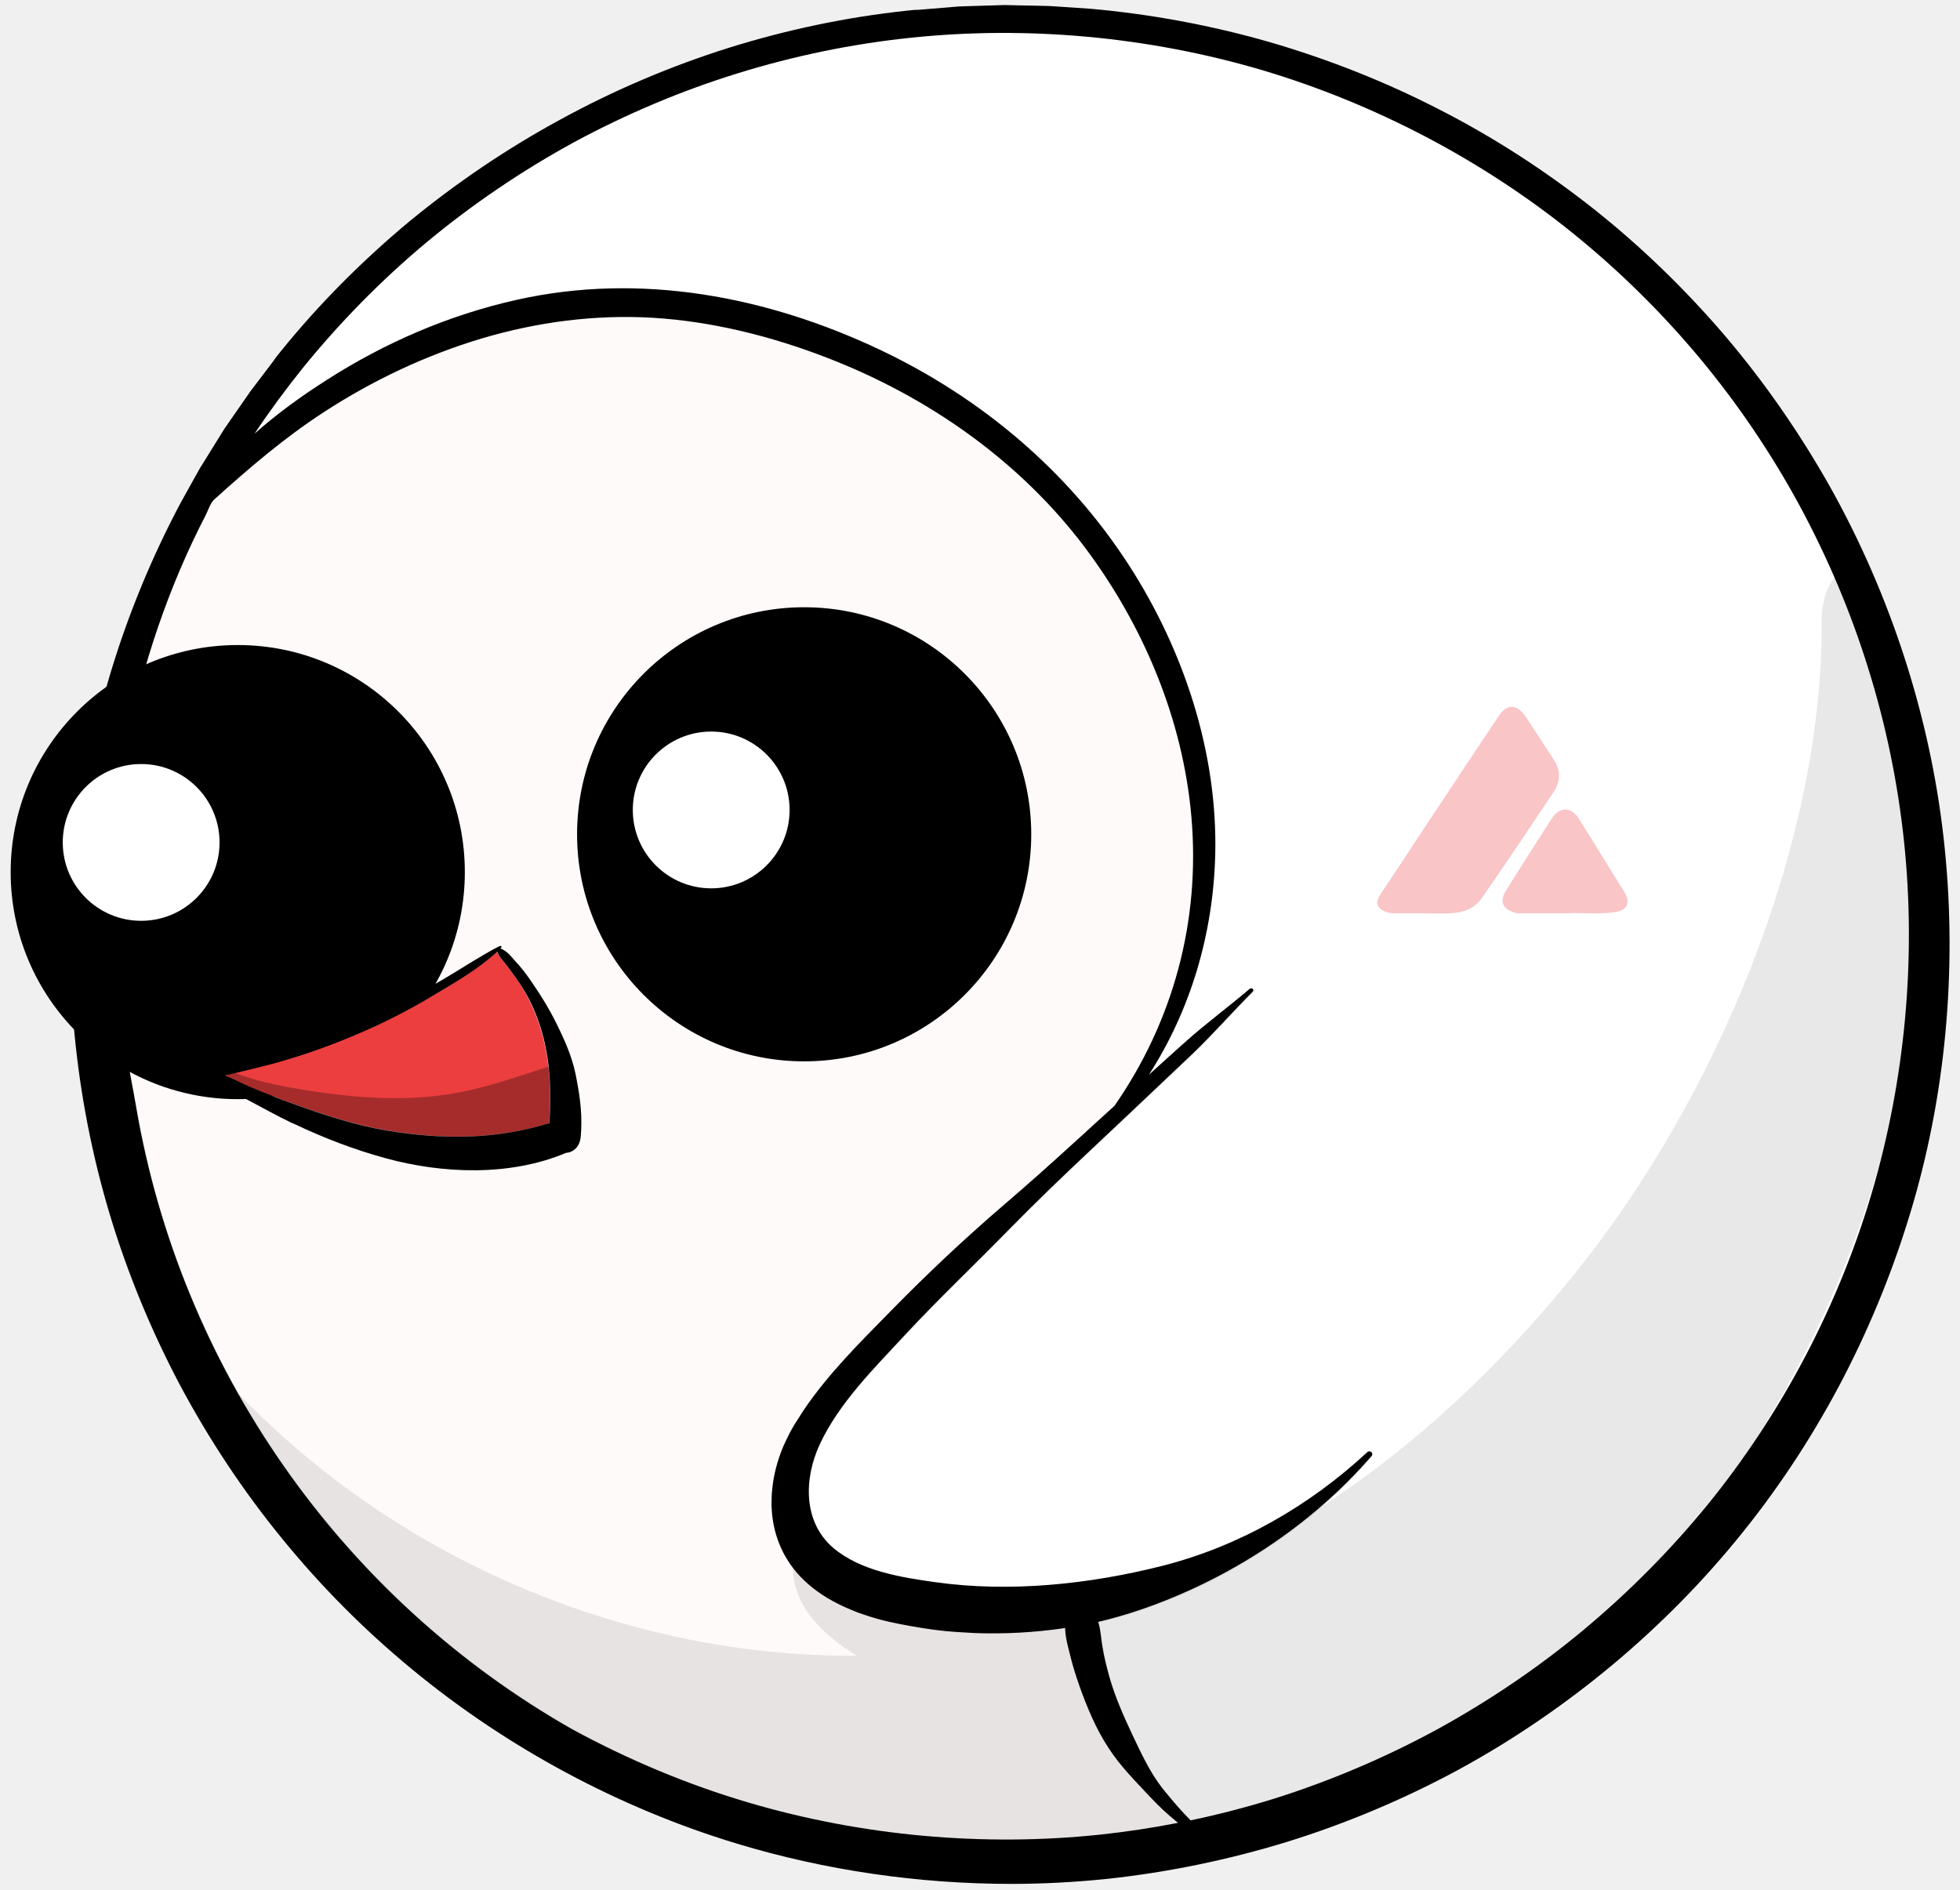
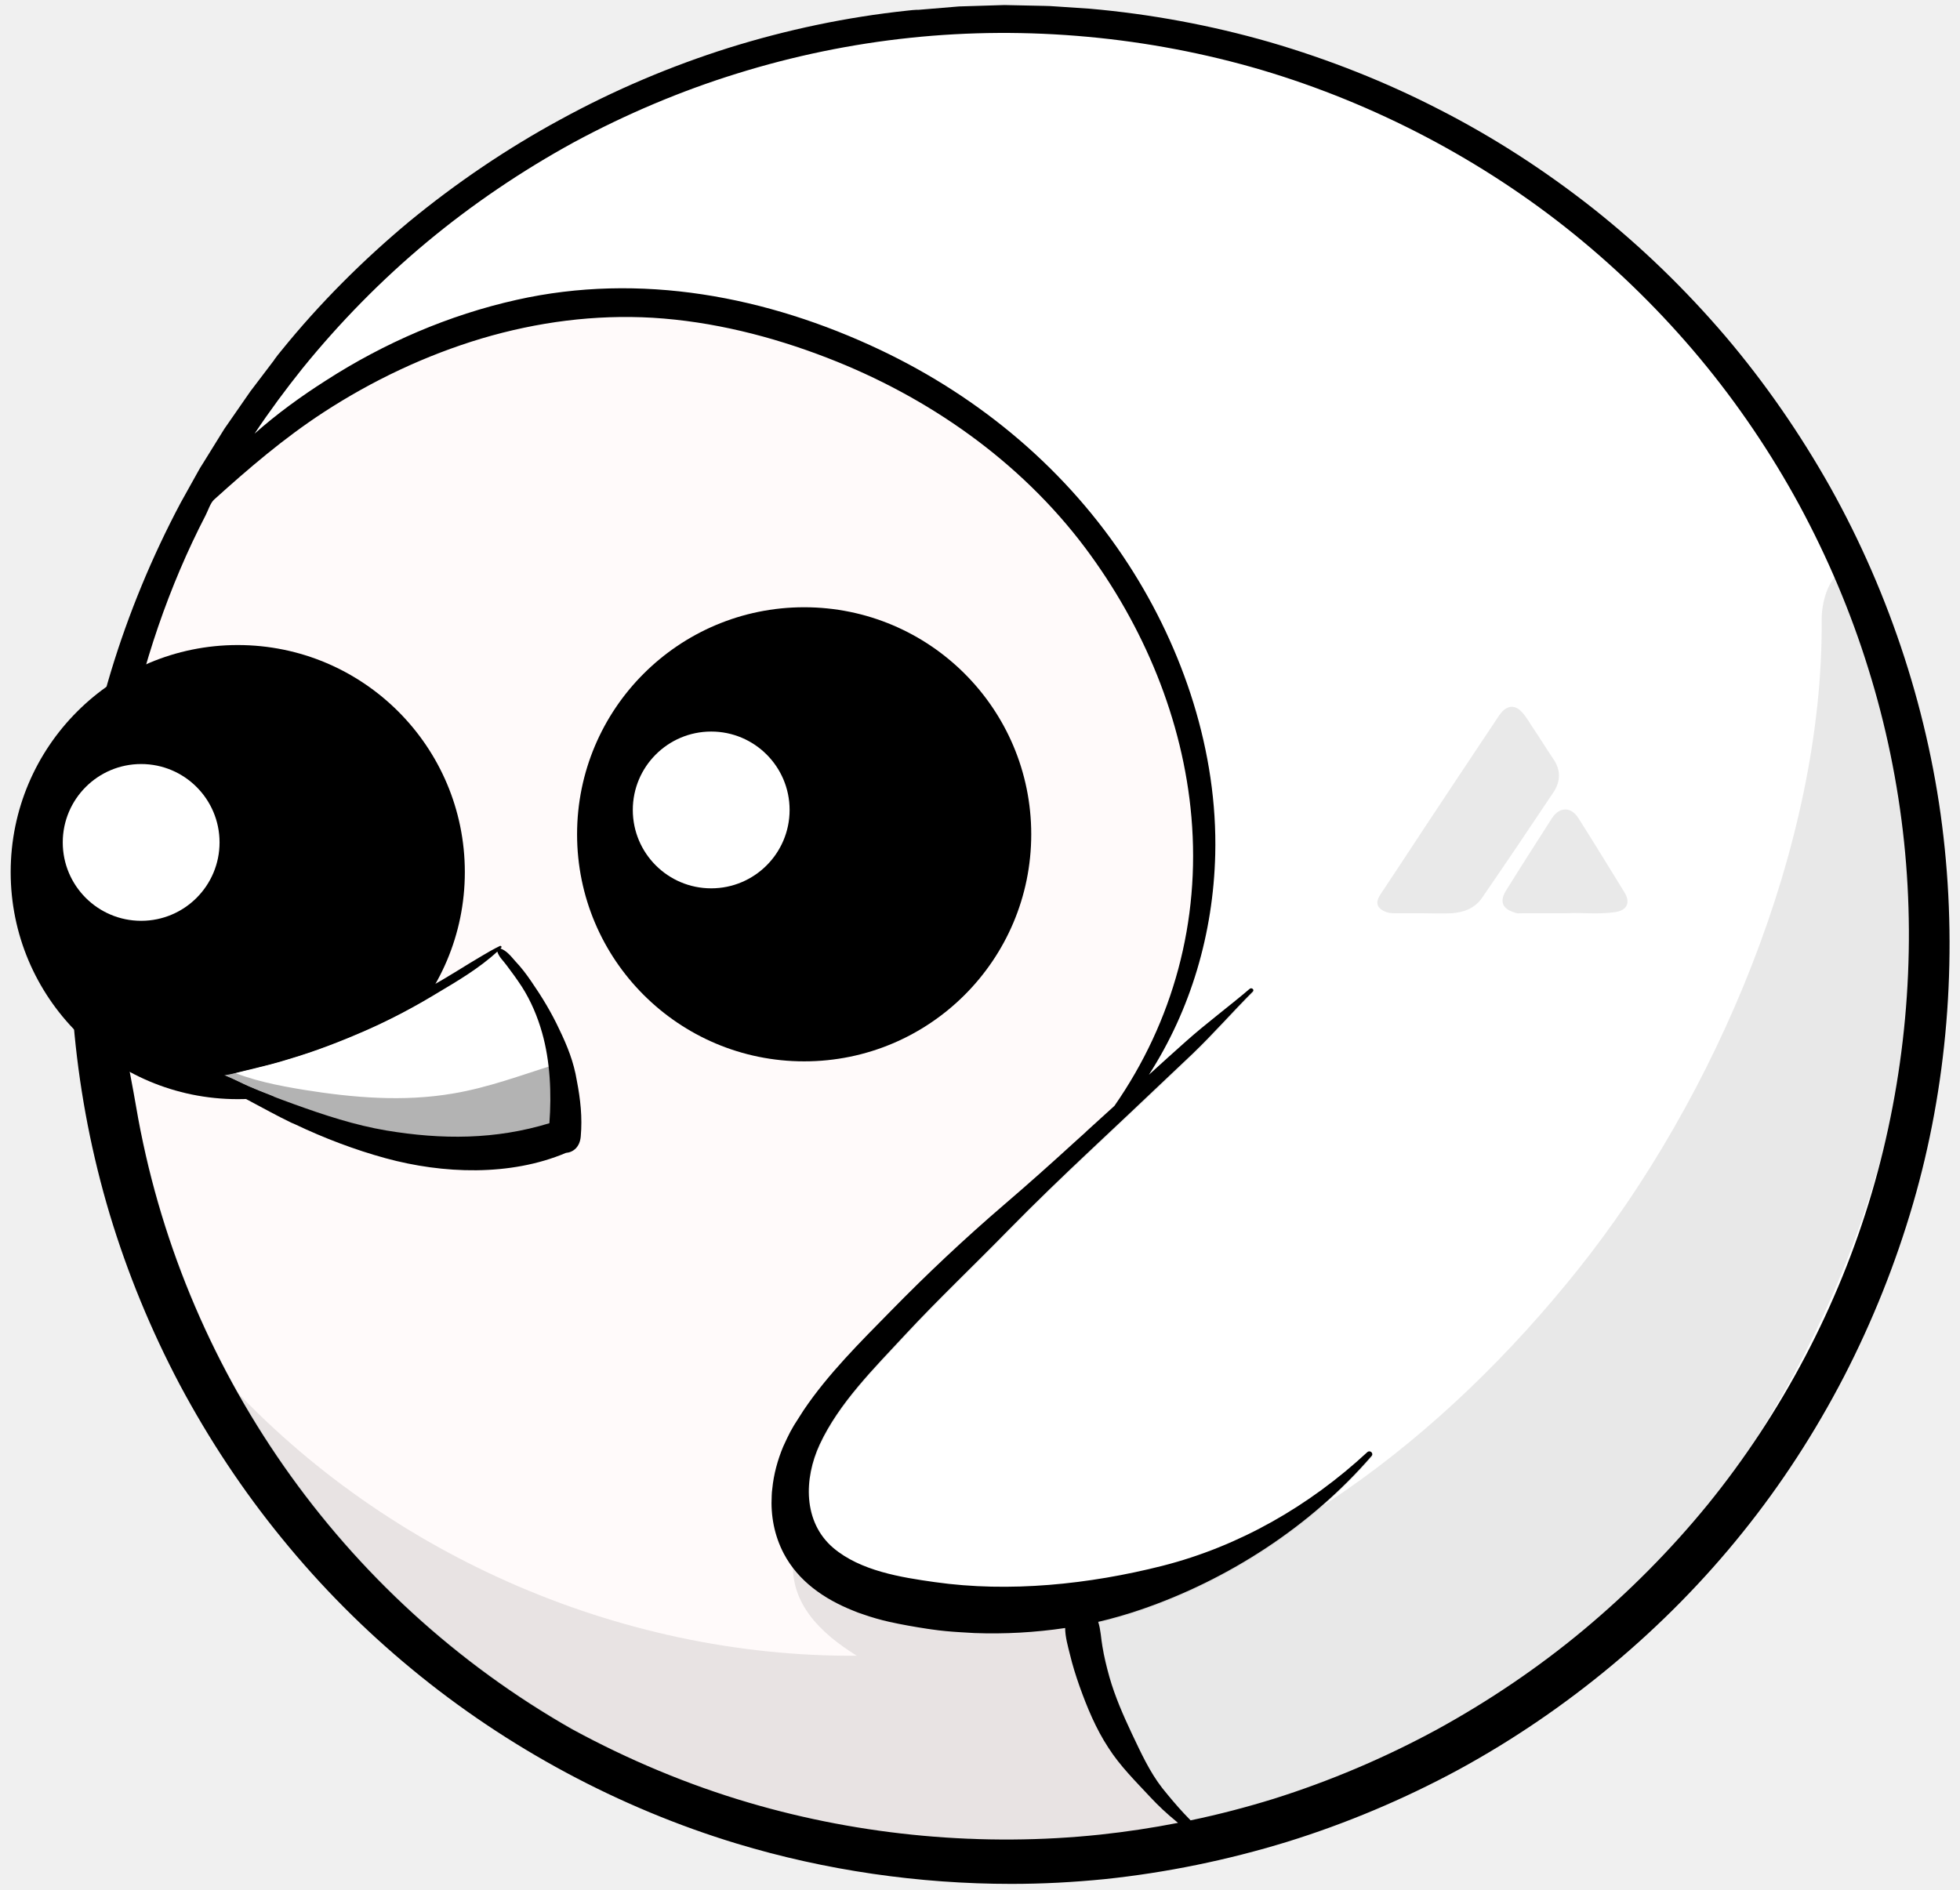
<svg xmlns="http://www.w3.org/2000/svg" width="56" height="54" viewBox="0 0 56 54" fill="none">
  <path d="M22.577 41.056C22.729 40.8 22.881 40.544 23.033 40.28C23.073 40.216 23.097 40.144 23.121 40.064C23.793 39.12 24.641 38.28 25.441 37.472C26.481 36.416 27.553 35.392 28.689 34.424C29.361 33.848 30.025 33.256 30.681 32.656C30.793 32.56 30.897 32.456 31.009 32.36C31.017 32.344 31.001 32.424 31.009 32.408C31.017 32.392 31.129 32.288 31.145 32.272C32.401 31.392 33.049 29.816 33.537 28.408C34.073 26.84 34.305 25.12 34.249 23.464C34.129 20.08 32.665 16.968 30.377 14.504C25.673 9.44 17.649 7.472 11.289 10.384C9.321 11.28 7.417 12.464 6.105 14.16C5.153 15.392 4.585 16.984 4.145 18.496C4.113 18.616 4.105 18.72 4.121 18.824C3.841 19.488 3.601 20.16 3.425 20.856C3.161 21.904 2.993 22.984 2.905 24.064C2.729 26.16 2.889 28.304 3.393 30.344C3.569 31.056 3.793 31.752 4.057 32.44C5.977 41.784 13.129 49.664 23.017 52.008C24.577 52.376 26.137 52.592 27.689 52.664L27.697 52.512C28.241 52.568 28.929 52.944 29.305 52.616C29.673 52.68 29.993 52.504 30.361 52.552C30.481 52.592 30.633 52.56 30.761 52.552C31.065 52.592 31.265 52.496 31.569 52.504C31.865 52.512 32.161 52.496 32.457 52.528C32.825 52.568 33.545 52.504 33.737 52.16C33.913 51.84 33.481 51.376 33.217 51.128C32.625 50.56 32.161 49.944 31.777 49.2C31.601 48.864 31.489 48.568 31.353 48.192C31.225 47.808 31.065 47.432 30.993 47.032C30.905 46.512 30.521 46.184 29.977 46.312C29.281 46.472 28.753 46.48 28.049 46.616C28.041 46.616 27.857 46.616 27.849 46.616C27.257 46.36 26.665 46.432 26.049 46.4C25.937 46.376 25.825 46.344 25.713 46.312C25.201 45.944 24.641 45.648 24.057 45.392C23.897 45.232 23.753 45.064 23.641 44.888C23.337 44.432 23.145 44.08 23.001 43.56C22.913 43.232 22.553 43.04 22.225 43.056C22.209 42.728 22.217 42.416 22.265 42.144C22.321 41.744 22.425 41.392 22.577 41.056Z" fill="#FFFAFA" />
  <path d="M54.777 26.856C54.697 24.096 54.401 21.264 53.769 18.568C53.433 17.16 52.977 15.72 52.249 14.456C51.897 13.848 51.497 13.28 51.057 12.736C50.609 12.184 50.105 11.632 49.465 11.304C49.449 11.296 49.433 11.288 49.409 11.28C49.345 11.176 49.281 11.08 49.217 10.984C48.393 9.744 47.457 8.584 46.409 7.528C45.361 6.48 44.201 5.456 42.921 4.704C42.241 4.304 41.553 3.904 40.841 3.552C40.569 3.416 40.289 3.296 40.009 3.184C39.489 2.904 38.945 2.672 38.385 2.504V2.512C38.193 2.472 37.993 2.504 37.833 2.616C37.305 2.376 36.769 2.16 36.241 1.968C33.873 1.128 31.345 0.744 28.833 0.688C26.505 0.632 24.137 0.832 21.857 1.344C20.697 1.608 19.529 2.008 18.473 2.576C17.945 2.856 17.465 3.184 17.017 3.576C16.833 3.736 16.521 3.672 16.377 3.856C16.313 3.888 16.257 3.92 16.193 3.952C13.905 5.152 11.865 6.84 9.921 8.544C9.097 9.272 8.177 10.064 7.601 11.032C7.497 11.12 7.393 11.208 7.297 11.296C7.209 11.456 7.121 11.616 7.033 11.784C6.889 12.064 6.777 12.336 6.521 12.528C6.481 12.6 6.433 12.672 6.393 12.744C6.561 12.992 6.937 13.104 7.233 12.848C8.049 12.12 8.881 11.432 9.809 10.856C10.745 10.272 11.745 9.784 12.777 9.408C14.857 8.648 17.065 8.32 19.273 8.448C23.561 8.688 27.593 10.896 30.417 14.128C31.217 15.04 32.017 15.904 32.609 16.968C32.905 17.488 33.153 18.04 33.377 18.592C33.545 19.008 33.657 19.448 33.841 19.856C33.737 19.856 33.633 19.848 33.537 19.848C33.593 19.944 33.641 20.04 33.665 20.096C33.849 20.488 33.929 20.928 34.017 21.352C34.121 21.896 34.217 22.424 34.225 22.984C34.225 23.112 34.225 23.24 34.217 23.376C34.393 24.632 34.305 25.936 33.993 27.144C33.617 28.616 32.985 30.072 32.137 31.368C32.137 31.368 32.145 31.36 32.153 31.36C32.729 30.832 33.313 30.312 33.897 29.784C34.489 29.256 35.121 28.792 35.721 28.28C35.777 28.232 35.857 28.304 35.809 28.36C35.225 28.944 34.689 29.568 34.089 30.136C33.497 30.704 32.897 31.28 32.289 31.84C31.929 32.184 31.561 32.52 31.201 32.864C30.393 33.624 29.601 34.384 28.825 35.176C27.849 36.176 26.833 37.136 25.881 38.16C24.993 39.112 23.993 40.104 23.433 41.304C22.985 42.272 22.953 43.512 23.825 44.256C24.601 44.912 25.745 45.096 26.721 45.232C28.865 45.536 31.137 45.304 33.225 44.768C35.425 44.208 37.425 43.056 39.081 41.52C39.153 41.448 39.265 41.552 39.201 41.632C37.473 43.632 35.113 45.16 32.617 46.016C32.217 46.152 31.809 46.272 31.393 46.368C31.465 46.592 31.473 46.848 31.513 47.072C31.569 47.368 31.633 47.656 31.713 47.944C31.873 48.504 32.105 49.032 32.353 49.56C32.609 50.104 32.857 50.648 33.225 51.12C33.417 51.368 33.625 51.608 33.841 51.84C33.937 51.944 34.049 52.048 34.153 52.168C37.929 51.352 41.457 49.688 44.465 47.328C44.977 47.152 45.481 46.904 45.929 46.648C46.873 46.112 47.769 45.44 48.489 44.624C49.617 43.368 50.593 41.784 50.881 40.08C51.905 38.608 52.777 37.032 53.441 35.336C54.481 32.608 54.857 29.76 54.777 26.856Z" fill="white" />
  <path d="M55.529 23.92C55.137 20.464 54.017 17.008 52.297 13.928C51.433 12.392 50.425 10.936 49.297 9.608C48.169 8.288 46.905 7.056 45.521 5.96C44.153 4.88 42.673 3.92 41.121 3.128C39.601 2.344 37.969 1.696 36.265 1.2C34.593 0.72 32.865 0.4 31.129 0.248L30.169 0.184C30.049 0.176 29.945 0.168 29.833 0.168L28.697 0.144L27.401 0.184L26.249 0.28C26.233 0.28 26.217 0.28 26.193 0.28C26.153 0.28 26.113 0.288 26.073 0.288L25.921 0.304C24.193 0.488 22.481 0.848 20.817 1.368C19.169 1.888 17.561 2.568 16.025 3.408C14.489 4.24 13.041 5.224 11.705 6.32C10.369 7.432 9.129 8.672 8.041 10.016L7.937 10.144C7.913 10.176 7.889 10.208 7.865 10.24C7.857 10.256 7.841 10.264 7.833 10.288L7.153 11.184L6.409 12.256L5.809 13.224C5.745 13.32 5.689 13.416 5.633 13.52L5.161 14.368C4.345 15.904 3.673 17.528 3.169 19.192C2.657 20.896 2.313 22.616 2.145 24.312C1.969 26.048 1.961 27.816 2.129 29.552C2.297 31.296 2.633 33.024 3.137 34.704C3.641 36.376 4.313 38.008 5.137 39.568C5.969 41.128 6.945 42.6 8.049 43.952C9.161 45.32 10.409 46.576 11.769 47.696C14.489 49.944 17.697 51.664 21.049 52.68C23.585 53.448 26.257 53.832 28.897 53.832C29.793 53.832 30.681 53.784 31.561 53.696C33.321 53.512 35.073 53.152 36.769 52.632C38.449 52.112 40.105 51.416 41.673 50.568C44.785 48.872 47.593 46.528 49.793 43.784C50.881 42.432 51.857 40.936 52.689 39.328C53.497 37.76 54.161 36.104 54.657 34.4C55.633 31.056 55.929 27.424 55.529 23.92ZM31.009 32.36C30.897 32.456 30.793 32.56 30.681 32.656C30.025 33.256 29.361 33.848 28.689 34.424C27.561 35.392 26.481 36.408 25.441 37.472C24.577 38.352 23.657 39.264 22.961 40.296C22.881 40.424 22.801 40.544 22.721 40.672C22.705 40.696 22.697 40.712 22.681 40.736C22.609 40.856 22.545 40.976 22.489 41.096C22.449 41.176 22.417 41.256 22.377 41.336C22.217 41.72 22.105 42.128 22.065 42.544C22.057 42.608 22.049 42.672 22.049 42.736C22.017 43.304 22.121 43.872 22.393 44.392C22.809 45.184 23.553 45.696 24.377 46.024C24.465 46.064 24.561 46.096 24.657 46.128C24.905 46.216 25.161 46.288 25.409 46.344C25.769 46.424 26.137 46.488 26.505 46.544C26.545 46.552 26.577 46.552 26.617 46.56C26.889 46.6 27.161 46.624 27.433 46.64C27.569 46.648 27.705 46.656 27.841 46.664C28.705 46.696 29.577 46.648 30.433 46.52C30.433 46.768 30.513 47.048 30.569 47.272C30.641 47.576 30.737 47.88 30.841 48.176C31.057 48.784 31.313 49.4 31.665 49.936C32.001 50.464 32.449 50.904 32.873 51.36C33.097 51.6 33.345 51.832 33.601 52.04C33.617 52.056 33.641 52.072 33.657 52.088C32.921 52.232 32.177 52.344 31.433 52.424C28.105 52.776 24.633 52.464 21.401 51.512C19.657 51 17.961 50.288 16.353 49.416C9.721 45.648 5.153 39.056 3.889 31.624C3.697 30.504 3.441 29.384 3.313 28.256C2.777 23.76 3.793 18.744 5.873 14.728C5.937 14.608 6.009 14.376 6.113 14.28C7.105 13.384 8.113 12.52 9.241 11.784C10.641 10.872 12.161 10.152 13.761 9.672C15.353 9.2 16.993 8.984 18.649 9.08C20.353 9.184 22.041 9.608 23.633 10.224C26.513 11.336 29.137 13.168 31.001 15.648C32.673 17.88 33.801 20.56 34.041 23.352C34.297 26.32 33.521 29.184 31.841 31.6C31.577 31.84 31.313 32.08 31.049 32.32L31.009 32.36ZM45.233 46.584C43.945 47.656 42.537 48.608 41.049 49.424C39.561 50.232 37.993 50.896 36.393 51.4C35.617 51.64 34.825 51.848 34.017 52.016C33.953 51.944 33.881 51.88 33.825 51.816C33.609 51.584 33.409 51.344 33.209 51.096C32.841 50.624 32.593 50.072 32.337 49.536C32.089 49.008 31.857 48.48 31.697 47.92C31.617 47.632 31.545 47.344 31.497 47.048C31.457 46.824 31.449 46.568 31.377 46.344C31.793 46.248 32.201 46.128 32.601 45.992C35.097 45.136 37.457 43.608 39.185 41.608C39.257 41.528 39.145 41.424 39.065 41.496C37.409 43.032 35.409 44.184 33.209 44.744C31.121 45.272 28.841 45.512 26.705 45.208C25.737 45.072 24.585 44.888 23.809 44.232C22.937 43.488 22.969 42.248 23.417 41.28C23.969 40.088 24.977 39.096 25.865 38.136C26.817 37.112 27.833 36.152 28.809 35.152C29.585 34.36 30.377 33.6 31.185 32.84C31.545 32.496 31.913 32.16 32.273 31.816C32.873 31.248 33.473 30.68 34.073 30.112C34.673 29.536 35.209 28.92 35.793 28.336C35.849 28.28 35.761 28.208 35.705 28.256C35.105 28.768 34.473 29.232 33.881 29.76C33.529 30.072 33.177 30.392 32.825 30.712C34.025 28.848 34.665 26.672 34.721 24.416C34.793 21.496 33.817 18.56 32.241 16.128C30.505 13.448 28.033 11.368 25.153 10C21.913 8.464 18.289 7.776 14.761 8.568C12.825 9 10.977 9.8 9.313 10.872C8.609 11.32 7.913 11.824 7.273 12.392C7.705 11.744 8.161 11.128 8.641 10.528C9.705 9.216 10.897 8 12.193 6.92C13.481 5.848 14.897 4.888 16.385 4.072C17.881 3.264 19.449 2.6 21.049 2.104C22.665 1.6 24.329 1.256 26.009 1.08C29.345 0.728 32.817 1.048 36.049 2C39.281 2.96 42.361 4.576 44.969 6.688C46.281 7.752 47.489 8.944 48.569 10.24C49.641 11.528 50.601 12.944 51.409 14.432C52.217 15.928 52.881 17.496 53.377 19.096C53.881 20.704 54.225 22.376 54.401 24.048C54.753 27.384 54.433 30.848 53.481 34.08C52.529 37.312 50.905 40.392 48.793 42.992C47.729 44.296 46.529 45.504 45.233 46.584Z" fill="black" />
  <path d="M22.976 30.328C26.559 30.328 29.464 27.423 29.464 23.84C29.464 20.257 26.559 17.352 22.976 17.352C19.393 17.352 16.488 20.257 16.488 23.84C16.488 27.423 19.393 30.328 22.976 30.328Z" fill="black" />
  <path d="M20.32 25.384C21.557 25.384 22.56 24.381 22.56 23.144C22.56 21.907 21.557 20.904 20.32 20.904C19.083 20.904 18.08 21.907 18.08 23.144C18.08 24.381 19.083 25.384 20.32 25.384Z" fill="white" />
  <path d="M6.793 31.408C10.376 31.408 13.281 28.503 13.281 24.92C13.281 21.337 10.376 18.432 6.793 18.432C3.209 18.432 0.305 21.337 0.305 24.92C0.305 28.503 3.209 31.408 6.793 31.408Z" fill="black" />
-   <path d="M15.481 29.52C15.713 30.336 15.753 31.256 15.689 32.104C14.153 32.56 12.625 32.568 11.033 32.296C10.129 32.144 9.257 31.856 8.393 31.544C7.953 31.384 7.521 31.224 7.097 31.04C6.881 30.944 6.641 30.816 6.393 30.72C6.657 30.68 6.913 30.6 7.169 30.544C7.529 30.456 7.889 30.368 8.241 30.256C9.001 30.032 9.745 29.744 10.473 29.424C11.161 29.12 11.825 28.768 12.473 28.376C13.065 28.024 13.689 27.656 14.201 27.184C14.249 27.344 14.377 27.448 14.473 27.584C14.625 27.784 14.769 27.984 14.905 28.192C15.161 28.608 15.353 29.064 15.481 29.52Z" fill="#EC3E3F" />
+   <path d="M15.481 29.52C15.713 30.336 15.753 31.256 15.689 32.104C14.153 32.56 12.625 32.568 11.033 32.296C10.129 32.144 9.257 31.856 8.393 31.544C7.953 31.384 7.521 31.224 7.097 31.04C6.881 30.944 6.641 30.816 6.393 30.72C6.657 30.68 6.913 30.6 7.169 30.544C7.529 30.456 7.889 30.368 8.241 30.256C9.001 30.032 9.745 29.744 10.473 29.424C11.161 29.12 11.825 28.768 12.473 28.376C13.065 28.024 13.689 27.656 14.201 27.184C14.249 27.344 14.377 27.448 14.473 27.584C14.625 27.784 14.769 27.984 14.905 28.192C15.161 28.608 15.353 29.064 15.481 29.52Z" fill="white" />
  <path d="M4.033 26.312C5.27 26.312 6.273 25.309 6.273 24.072C6.273 22.835 5.27 21.832 4.033 21.832C2.796 21.832 1.793 22.835 1.793 24.072C1.793 25.309 2.796 26.312 4.033 26.312Z" fill="white" />
  <path d="M15.977 29.408C15.753 28.928 15.481 28.48 15.177 28.04C15.041 27.84 14.889 27.64 14.721 27.464C14.601 27.328 14.473 27.16 14.297 27.104C14.305 27.096 14.313 27.088 14.321 27.08C14.345 27.056 14.313 27.016 14.281 27.032C14.097 27.12 13.921 27.224 13.745 27.328C13.281 27.6 12.833 27.896 12.369 28.152C11.681 28.52 10.977 28.856 10.249 29.144C9.569 29.424 8.865 29.664 8.161 29.88C7.809 29.992 7.449 30.088 7.097 30.176C6.729 30.264 6.321 30.312 5.969 30.44C5.913 30.464 5.873 30.504 5.857 30.56C5.857 30.568 5.857 30.568 5.857 30.576C5.841 30.656 5.881 30.736 5.961 30.768C6.249 31.064 6.745 31.248 7.097 31.44C7.505 31.656 7.905 31.88 8.321 32.08C8.353 32.096 8.393 32.112 8.433 32.128C9.257 32.52 10.137 32.856 11.017 33.096C12.657 33.544 14.577 33.616 16.169 32.944C16.377 32.928 16.569 32.776 16.593 32.472C16.641 31.928 16.585 31.416 16.481 30.88C16.393 30.344 16.209 29.888 15.977 29.408ZM11.041 32.304C10.137 32.152 9.265 31.864 8.401 31.552C7.961 31.392 7.529 31.232 7.105 31.048C6.889 30.952 6.649 30.824 6.401 30.728C6.665 30.688 6.921 30.608 7.177 30.552C7.537 30.464 7.897 30.376 8.249 30.264C9.009 30.04 9.753 29.752 10.481 29.432C11.169 29.128 11.833 28.776 12.481 28.384C13.073 28.032 13.697 27.664 14.209 27.192C14.257 27.352 14.385 27.456 14.481 27.592C14.633 27.792 14.777 27.992 14.913 28.2C15.169 28.6 15.361 29.056 15.489 29.512C15.721 30.328 15.761 31.248 15.697 32.096C14.153 32.568 12.625 32.568 11.041 32.304Z" fill="black" />
  <g opacity="0.3">
    <path opacity="0.3" d="M54.16 31.424C55.192 26.592 54.792 21.76 53.424 17.048C53.344 16.776 53.24 16.472 52.984 16.36C52.384 16.096 52.04 17.048 52.048 17.712C52.096 24.16 49 31.392 45.064 36.304C41.344 40.96 36.056 45.216 29.888 46.168C29.216 46.272 28.544 46.36 27.856 46.328C27.184 46.304 26.52 46.056 25.888 45.832C25.208 45.592 24.512 45.368 23.856 45.072C23.232 44.784 22.776 44.288 22.64 43.608C22.624 43.536 22.52 43.56 22.52 43.632C22.512 43.904 22.552 44.168 22.64 44.424C22.656 44.464 22.664 44.504 22.68 44.544C22.672 44.568 22.664 44.592 22.656 44.624C22.592 45.84 23.448 46.672 24.48 47.312C24.384 47.312 24.288 47.312 24.192 47.312C17.336 47.272 10.544 44.16 6.048 38.984C5.832 38.736 5.328 38.536 5.264 38.856C5.24 38.984 5.328 39.104 5.408 39.208C7.048 41.248 8.504 43.688 10.344 45.52C11.152 46.528 12.08 47.448 13.176 48.136C14.312 48.848 15.592 49.336 16.848 49.8C16.944 49.872 17.04 49.936 17.136 50C17.536 50.28 17.96 50.504 18.4 50.72C19.32 51.168 20.28 51.544 21.248 51.872C23.176 52.52 25.192 52.856 27.216 53.008C36.456 53.72 44.472 49.68 49.632 41.96C51.704 38.856 53.264 35.4 54.08 31.76C54.112 31.648 54.136 31.536 54.16 31.424Z" fill="black" />
  </g>
  <path opacity="0.3" d="M7.224 31.2C7.552 31.44 7.848 31.392 8.152 31.664C8.568 31.816 8.96 32.008 9.352 32.208C10.264 32.552 11.232 32.76 12.192 32.824C13.544 32.92 14.872 32.664 16.216 32.52C16.272 32.192 16.304 31.864 16.376 31.544C16.328 31.416 16.264 31.288 16.192 31.168C16.176 31.136 16.144 31.128 16.112 31.136C16.096 31.096 16.12 30.592 16.104 30.552C16.024 30.368 16.048 30.36 15.896 30.408C14.92 30.712 13.952 31.08 12.936 31.248C11.528 31.488 10.096 31.368 8.696 31.144C7.968 31.024 7.16 30.872 6.464 30.552C6.52 30.672 6.216 30.656 6.288 30.76C6.536 30.896 7.128 31.2 7.344 31.392C7.368 31.408 7.392 31.424 7.408 31.44C7.304 31.264 7.288 31.256 7.408 31.416C7.52 31.56 7.2 31.184 7.224 31.2Z" fill="black" />
-   <path opacity="0.3" d="M40.64 26.096C40.368 26.096 40.096 26.096 39.832 26.096C39.76 26.096 39.688 26.088 39.616 26.064C39.344 25.968 39.28 25.8 39.44 25.56C39.88 24.896 40.32 24.232 40.76 23.56C41.432 22.544 42.104 21.536 42.776 20.528C42.816 20.464 42.856 20.408 42.904 20.352C43.08 20.152 43.288 20.144 43.472 20.336C43.616 20.488 43.712 20.672 43.832 20.848C44.016 21.12 44.192 21.408 44.376 21.68C44.6 22 44.592 22.328 44.384 22.64C43.712 23.648 43.032 24.656 42.344 25.656C42.136 25.96 41.816 26.072 41.472 26.096C41.192 26.112 40.912 26.096 40.64 26.096Z" fill="#EB3B40" />
-   <path opacity="0.3" d="M44.776 26.096C44.28 26.096 43.88 26.096 43.48 26.096C43.44 26.096 43.392 26.104 43.352 26.096C43 26.016 42.8 25.824 43.024 25.456C43.456 24.76 43.904 24.064 44.344 23.376C44.56 23.048 44.888 23.048 45.096 23.376C45.544 24.08 45.976 24.792 46.416 25.504C46.592 25.792 46.488 26.016 46.144 26.064C45.664 26.136 45.176 26.072 44.776 26.096Z" fill="#EB3B40" />
+   <path opacity="0.3" d="M40.64 26.096C40.368 26.096 40.096 26.096 39.832 26.096C39.76 26.096 39.688 26.088 39.616 26.064C39.344 25.968 39.28 25.8 39.44 25.56C39.88 24.896 40.32 24.232 40.76 23.56C41.432 22.544 42.104 21.536 42.776 20.528C42.816 20.464 42.856 20.408 42.904 20.352C43.08 20.152 43.288 20.144 43.472 20.336C43.616 20.488 43.712 20.672 43.832 20.848C44.016 21.12 44.192 21.408 44.376 21.68C44.6 22 44.592 22.328 44.384 22.64C43.712 23.648 43.032 24.656 42.344 25.656C42.136 25.96 41.816 26.072 41.472 26.096C41.192 26.112 40.912 26.096 40.64 26.096Z" fill="#B6B6B6" />
+   <path opacity="0.3" d="M44.776 26.096C44.28 26.096 43.88 26.096 43.48 26.096C43.44 26.096 43.392 26.104 43.352 26.096C43 26.016 42.8 25.824 43.024 25.456C43.456 24.76 43.904 24.064 44.344 23.376C44.56 23.048 44.888 23.048 45.096 23.376C45.544 24.08 45.976 24.792 46.416 25.504C46.592 25.792 46.488 26.016 46.144 26.064C45.664 26.136 45.176 26.072 44.776 26.096Z" fill="#B6B6B6" />
</svg>
